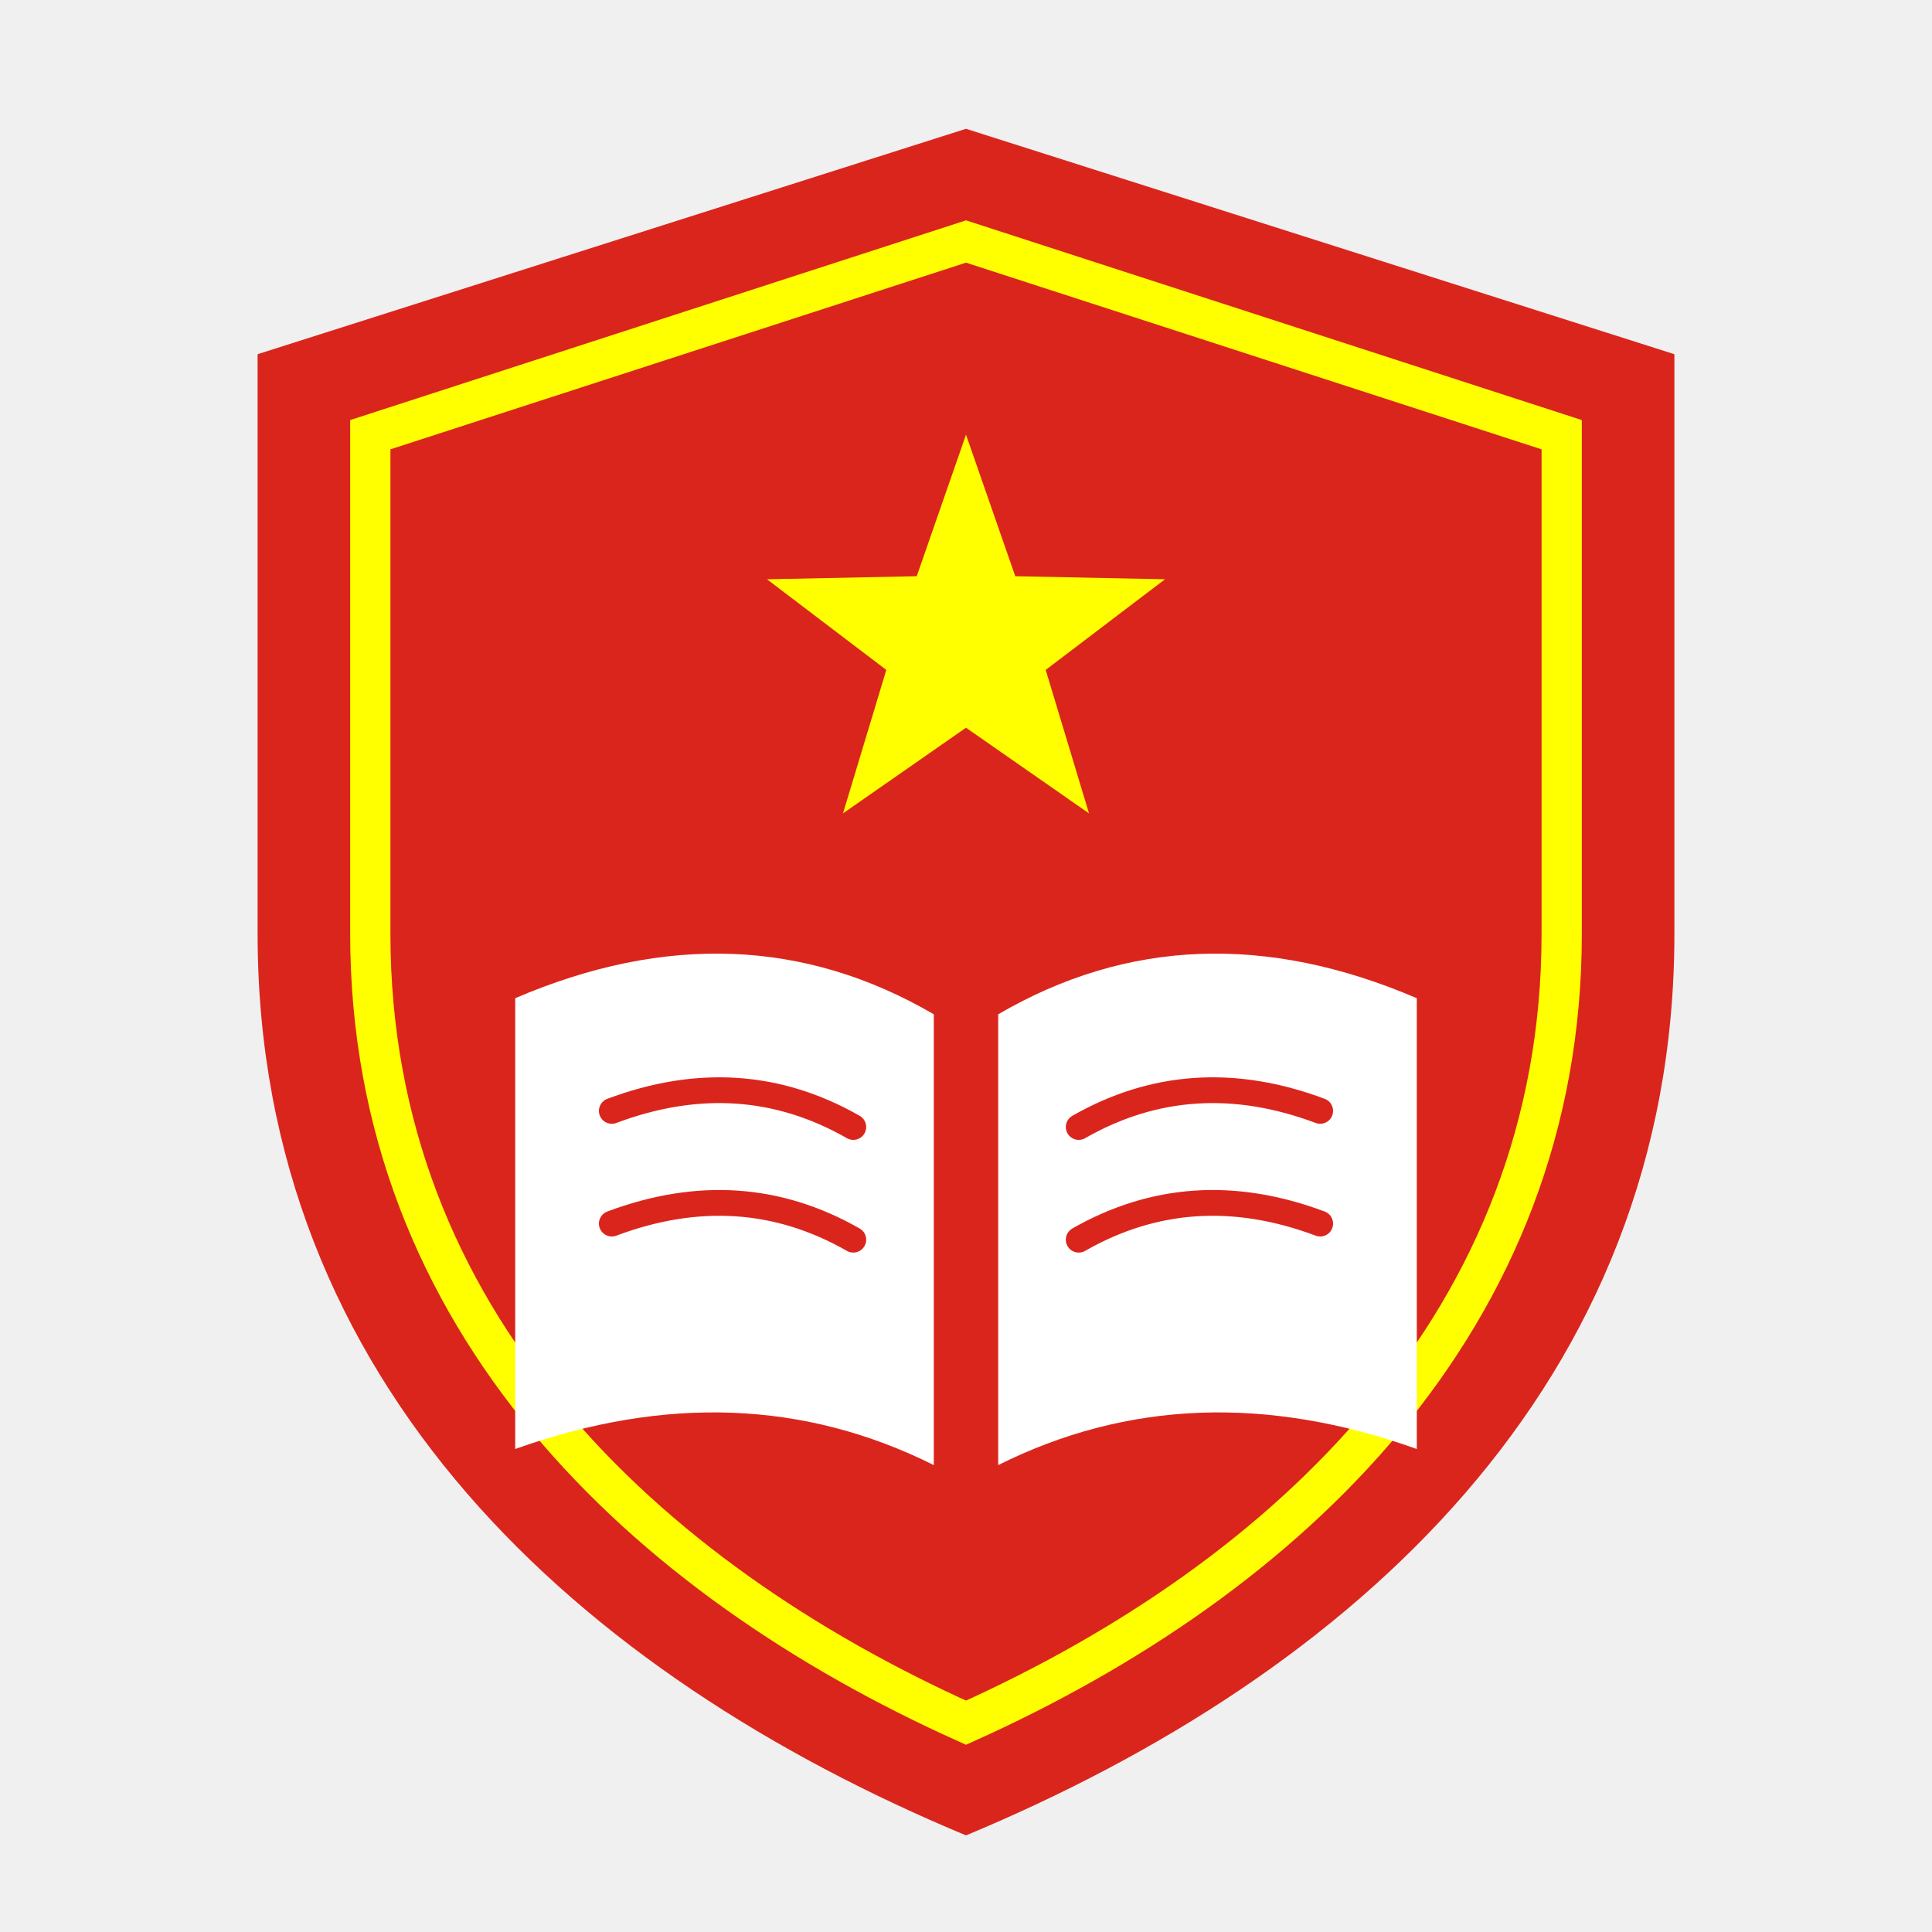
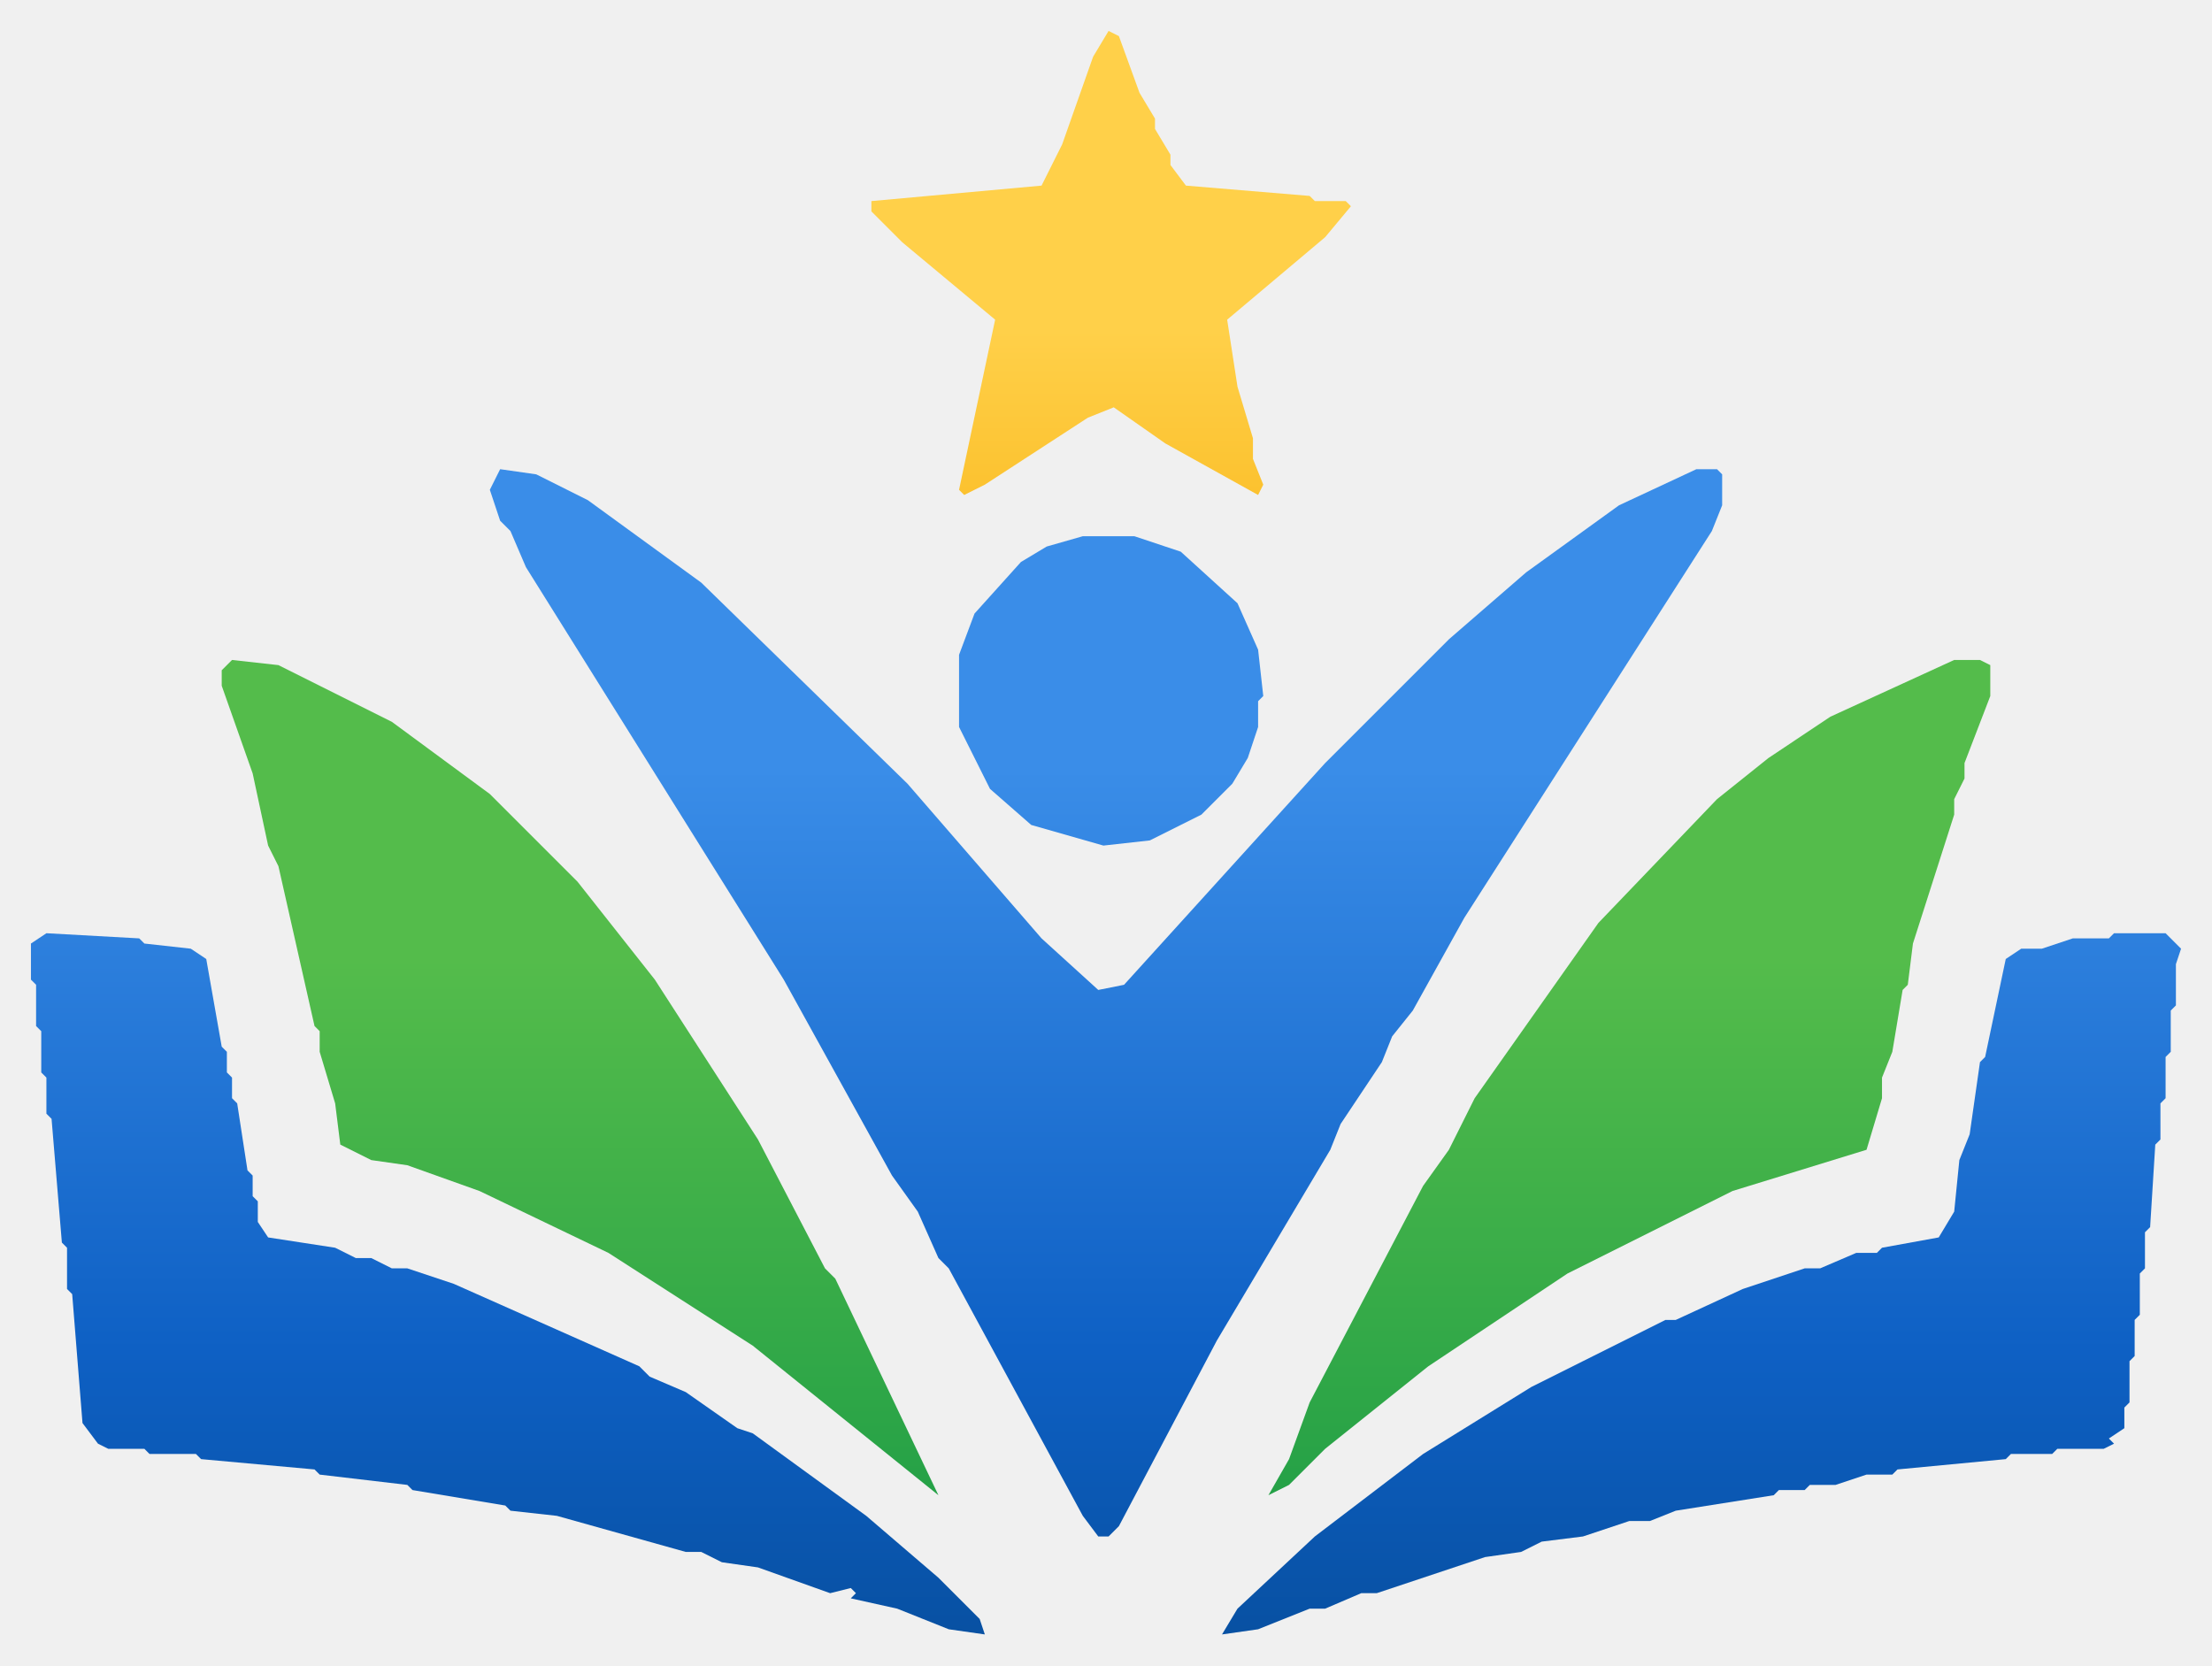
- <svg xmlns="http://www.w3.org/2000/svg" viewBox="0 0 120 120" role="img" aria-label="Khiên tri thức">
-   <path d="M60 8 L104 22 V58 C104 86 84 104 60 114 C36 104 16 86 16 58 V22 Z" fill="#DA251D" />
-   <path d="M60 15 L97 27 V58 C97 82 80 98 60 107 C40 98 23 82 23 58 V27 Z" fill="none" stroke="#FFFF00" stroke-width="2.5" />
-   <polygon points="60,27 63.06,35.79 72.36,35.98 64.95,41.61 67.64,50.52 60,45.2 52.36,50.52 55.05,41.61 47.64,35.98 56.94,35.79" fill="#FFFF00" />
-   <path d="M32 62 Q46 56 58 63 V91 Q46 85 32 90 Z" fill="#FFFFFF" />
-   <path d="M62 63 Q74 56 88 62 V90 Q74 85 62 91 Z" fill="#FFFFFF" />
-   <path d="M38 69 Q46 66 53 70 M38 76 Q46 73 53 77 M67 70 Q74 66 82 69 M67 77 Q74 73 82 76" stroke="#DA251D" stroke-width="1.6" fill="none" stroke-linecap="round" />
+ <svg xmlns="http://www.w3.org/2000/svg" viewBox="0 0 429 323" role="img" aria-label="Học tập pháp luật và bồi dưỡng nghiệp vụ">
+   <defs>
+     <linearGradient id="g-xanh" gradientUnits="userSpaceOnUse" x1="0" y1="149" x2="0" y2="375">
+       <stop offset="0" stop-color="#3A8DE8" />
+       <stop offset=".5" stop-color="#0E60C4" />
+       <stop offset="1" stop-color="#01407F" />
+     </linearGradient>
+     <linearGradient id="g-luc" gradientUnits="userSpaceOnUse" x1="0" y1="186" x2="0" y2="348">
+       <stop offset="0" stop-color="#54BC4B" />
+       <stop offset="1" stop-color="#0B9244" />
+     </linearGradient>
+     <linearGradient id="g-vang" gradientUnits="userSpaceOnUse" x1="0" y1="64" x2="0" y2="154">
+       <stop offset="0" stop-color="#FFD049" />
+       <stop offset="1" stop-color="#F5A800" />
+     </linearGradient>
+   </defs>
+   <path d="M45 128L54 129L76 140L95 154L112 171L127 190L147 221L160 246L162 248L182 290L146 261L118 243L93 231L79 226L72 225L66 222L65 214L62 204L62 200L61 199L54 168L52 164L49 150L43 133L43 130Z" fill="url(#g-luc)" />
+   <path d="M379 128L384 128L386 129L386 135L381 148L381 151L379 155L379 158L371 183L370 191L369 192L367 204L365 209L365 213L362 223L336 231L304 247L277 265L257 281L250 288L246 290L250 283L254 272L276 230L281 223L286 213L310 179L333 155L343 147L355 139L379 128Z" fill="url(#g-luc)" />
+   <path d="M9 181L27 182L28 183L37 184L40 186L43 203L44 204L44 208L45 209L45 213L46 214L48 227L49 228L49 232L50 233L50 237L52 240L65 242L69 244L72 244L76 246L79 246L88 249L124 265L126 267L133 270L143 277L146 278L168 294L182 306L190 314L191 317L184 316L174 312L165 310L166 309L165 308L161 309L147 304L140 303L136 301L133 301L108 294L99 293L98 292L80 289L79 288L62 286L61 285L39 283L38 282L29 282L28 281L21 281L19 280L16 276L14 251L13 250L13 242L12 241L10 217L9 216L9 209L8 208L8 200L7 199L7 191L6 190L6 183Z" fill="url(#g-xanh)" />
+   <path d="M410 181L420 181L423 184L422 187L422 195L421 196L421 204L420 205L420 213L419 214L419 221L418 222L417 238L416 239L416 246L415 247L415 255L414 256L414 263L413 264L413 272L412 273L412 277L409 279L410 280L408 281L399 281L398 282L390 282L389 283L368 285L367 286L362 286L356 288L351 288L350 289L345 289L344 290L325 293L320 295L316 295L307 298L299 299L295 301L288 302L267 309L264 309L257 312L254 312L244 316L237 317L240 312L255 298L276 282L297 269L323 256L325 256L338 250L350 246L353 246L360 243L364 243L365 242L376 240L379 235L380 225L382 220L384 206L385 205L389 186L392 184L396 184L402 182L409 182Z" fill="url(#g-xanh)" />
+   <path d="M97 91L104 92L114 97L136 113L176 152L202 182L213 192L218 191L257 148L281 124L296 111L314 98L329 91L333 91L334 92L334 98L332 103L284 178L274 196L270 201L268 206L260 218L258 223L236 260L217 296L215 298L213 298L210 294L184 246L182 244L178 235L173 228L152 190L102 110L99 103L97 101L95 95Z" fill="url(#g-xanh)" />
+   <path d="M210 104L220 104L229 107L240 117L244 126L245 135L244 136L244 141L242 147L239 152L233 158L223 163L214 164L200 160L192 153L186 141L186 127L189 119L198 109L203 106Z" fill="url(#g-xanh)" />
+   <path d="M215 6L217 7L221 18L224 23L224 25L227 30L227 32L230 36L254 38L255 39L261 39L262 40L257 46L238 62L240 75L243 85L243 89L245 94L244 96L226 86L216 79L211 81L191 94L187 96L186 95L193 62L175 47L169 41L169 39L202 36L206 28L212 11Z" fill="url(#g-vang)" />
</svg>
